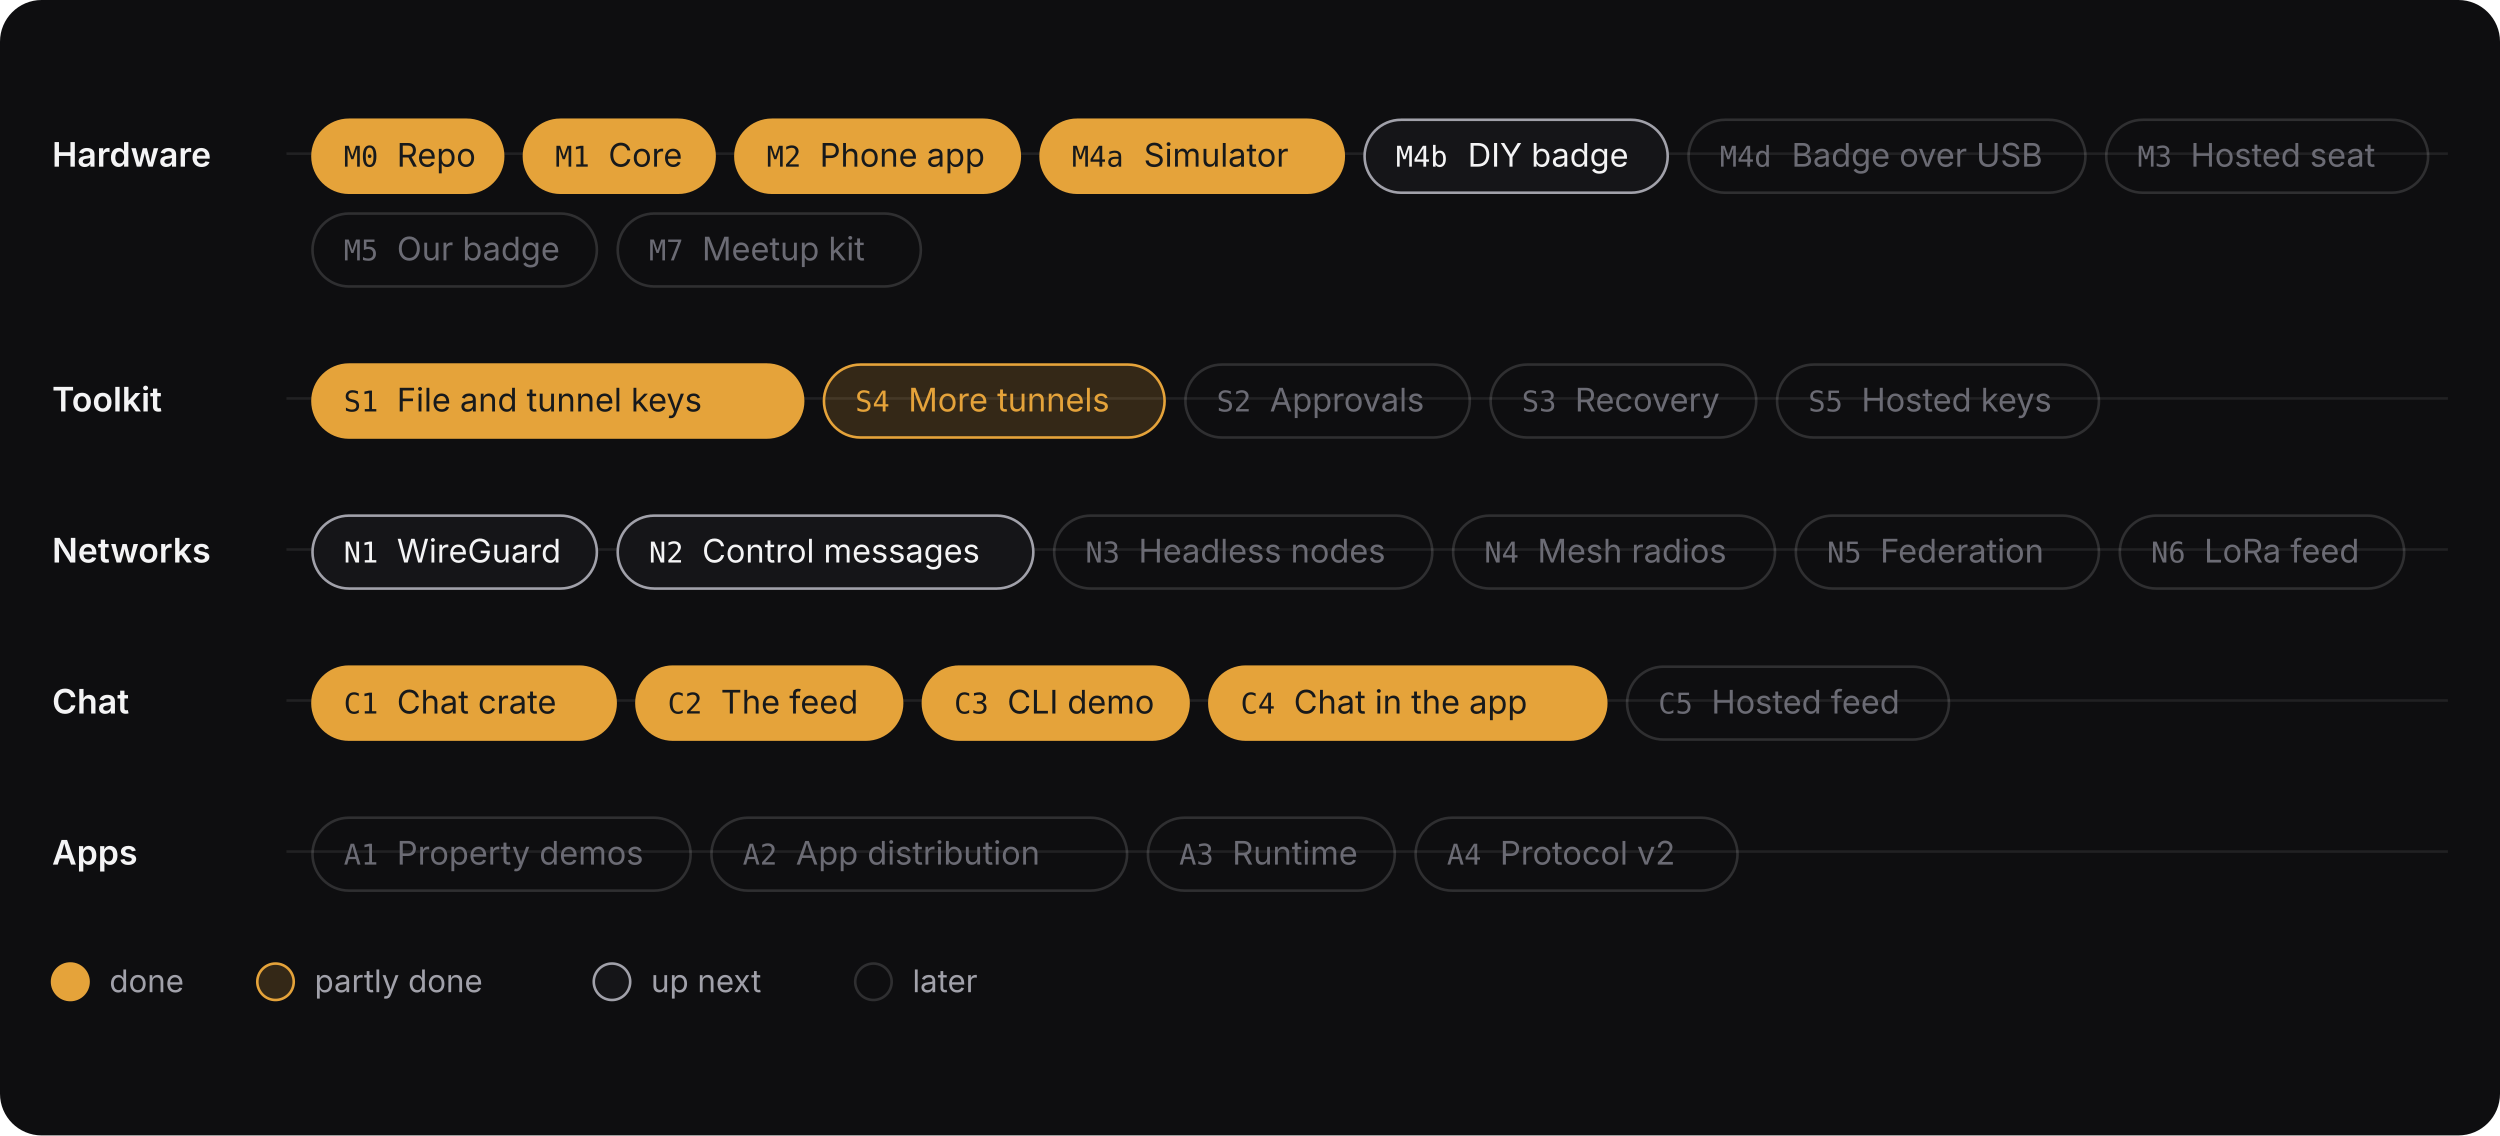
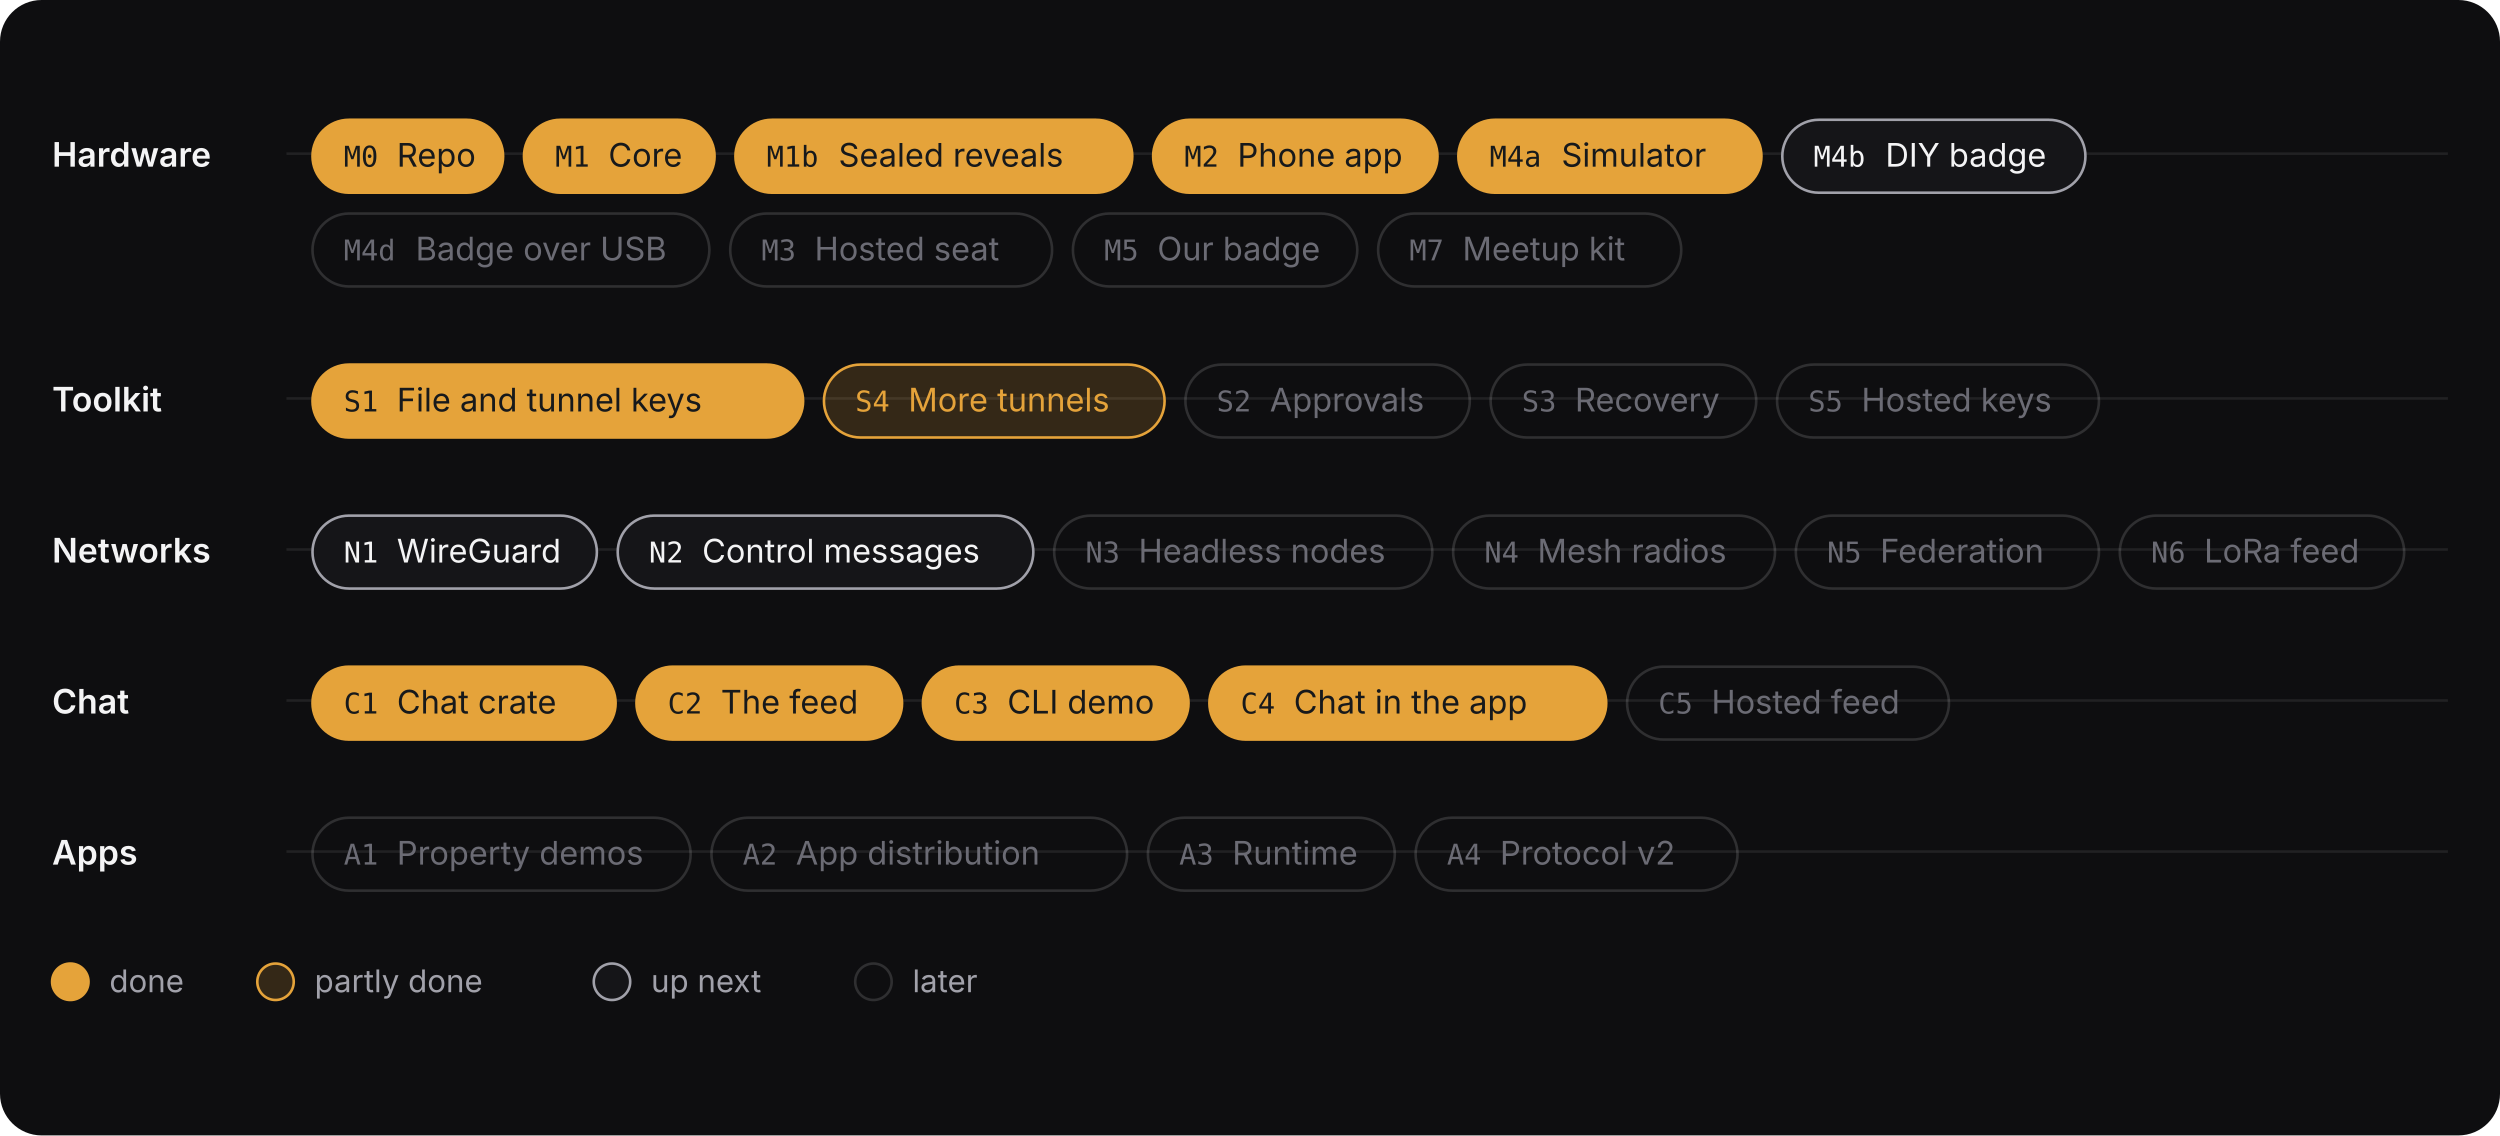
<svg xmlns="http://www.w3.org/2000/svg" viewBox="0 0 960 436" width="960" height="436" role="img" aria-labelledby="t">
  <defs>
    <marker id="arrow" viewBox="0 0 10 10" refX="9" refY="5" markerWidth="7" markerHeight="7" orient="auto-start-reverse">
      <path d="M0 0L10 5L0 10z" fill="#a1a1aa" />
    </marker>
    <marker id="arrow-amber" viewBox="0 0 10 10" refX="9" refY="5" markerWidth="7" markerHeight="7" orient="auto-start-reverse">
      <path d="M0 0L10 5L0 10z" fill="#e5a33a" />
    </marker>
    <pattern id="hatch" patternUnits="userSpaceOnUse" width="6" height="6" patternTransform="rotate(45)">
      <line x1="0" y1="0" x2="0" y2="6" stroke="#6b6b74" stroke-width="1.5" />
    </pattern>
  </defs>
  <rect width="960" height="436" rx="16" fill="#0e0e10" />
  <text x="20" y="64" font-family="Inter, -apple-system, 'Segoe UI', Helvetica, Arial, sans-serif" font-size="13" font-weight="600" fill="#f4f4f5" text-anchor="start">Hardware</text>
  <line x1="110" y1="59" x2="940" y2="59" stroke="rgba(255,255,255,0.08)" stroke-width="1" />
  <rect x="120" y="46" width="73.2" height="28" rx="14" fill="#e5a33a" stroke="#e5a33a" stroke-width="1" />
  <text x="132" y="64" font-family="'JetBrains Mono', ui-monospace, SFMono-Regular, Menlo, monospace" font-size="11" font-weight="500" fill="#17191b" text-anchor="start">M0</text>
  <text x="152.4" y="64" font-family="Inter, -apple-system, 'Segoe UI', Helvetica, Arial, sans-serif" font-size="12.5" font-weight="400" fill="#17191b" text-anchor="start">Repo</text>
  <rect x="201.2" y="46" width="73.2" height="28" rx="14" fill="#e5a33a" stroke="#e5a33a" stroke-width="1" />
  <text x="213.2" y="64" font-family="'JetBrains Mono', ui-monospace, SFMono-Regular, Menlo, monospace" font-size="11" font-weight="500" fill="#17191b" text-anchor="start">M1</text>
  <text x="233.6" y="64" font-family="Inter, -apple-system, 'Segoe UI', Helvetica, Arial, sans-serif" font-size="12.5" font-weight="400" fill="#17191b" text-anchor="start">Core</text>
-   <rect x="282.4" y="46" width="109.2" height="28" rx="14" fill="#e5a33a" stroke="#e5a33a" stroke-width="1" />
-   <text x="294.4" y="64" font-family="'JetBrains Mono', ui-monospace, SFMono-Regular, Menlo, monospace" font-size="11" font-weight="500" fill="#17191b" text-anchor="start">M2</text>
-   <text x="314.8" y="64" font-family="Inter, -apple-system, 'Segoe UI', Helvetica, Arial, sans-serif" font-size="12.5" font-weight="400" fill="#17191b" text-anchor="start">Phone app</text>
-   <rect x="399.6" y="46" width="116.4" height="28" rx="14" fill="#e5a33a" stroke="#e5a33a" stroke-width="1" />
-   <text x="411.6" y="64" font-family="'JetBrains Mono', ui-monospace, SFMono-Regular, Menlo, monospace" font-size="11" font-weight="500" fill="#17191b" text-anchor="start">M4a</text>
-   <text x="439.2" y="64" font-family="Inter, -apple-system, 'Segoe UI', Helvetica, Arial, sans-serif" font-size="12.5" font-weight="400" fill="#17191b" text-anchor="start">Simulator</text>
-   <rect x="524.0" y="46" width="116.4" height="28" rx="14" fill="#151518" stroke="#a1a1aa" stroke-width="1" />
-   <text x="536.0" y="64" font-family="'JetBrains Mono', ui-monospace, SFMono-Regular, Menlo, monospace" font-size="11" font-weight="500" fill="#f4f4f5" text-anchor="start">M4b</text>
-   <text x="563.6" y="64" font-family="Inter, -apple-system, 'Segoe UI', Helvetica, Arial, sans-serif" font-size="12.5" font-weight="400" fill="#f4f4f5" text-anchor="start">DIY badge</text>
-   <rect x="648.4" y="46" width="152.4" height="28" rx="14" fill="none" stroke="rgba(255,255,255,0.14)" stroke-width="1" />
-   <text x="660.4" y="64" font-family="'JetBrains Mono', ui-monospace, SFMono-Regular, Menlo, monospace" font-size="11" font-weight="500" fill="#6b6b74" text-anchor="start">M4d</text>
-   <text x="688.0" y="64" font-family="Inter, -apple-system, 'Segoe UI', Helvetica, Arial, sans-serif" font-size="12.5" font-weight="400" fill="#6b6b74" text-anchor="start">Badge over USB</text>
-   <rect x="808.8" y="46" width="123.6" height="28" rx="14" fill="none" stroke="rgba(255,255,255,0.14)" stroke-width="1" />
-   <text x="820.8" y="64" font-family="'JetBrains Mono', ui-monospace, SFMono-Regular, Menlo, monospace" font-size="11" font-weight="500" fill="#6b6b74" text-anchor="start">M3</text>
-   <text x="841.2" y="64" font-family="Inter, -apple-system, 'Segoe UI', Helvetica, Arial, sans-serif" font-size="12.5" font-weight="400" fill="#6b6b74" text-anchor="start">Hosted seat</text>
-   <rect x="120" y="82" width="109.2" height="28" rx="14" fill="none" stroke="rgba(255,255,255,0.14)" stroke-width="1" />
-   <text x="132" y="100" font-family="'JetBrains Mono', ui-monospace, SFMono-Regular, Menlo, monospace" font-size="11" font-weight="500" fill="#6b6b74" text-anchor="start">M5</text>
-   <text x="152.4" y="100" font-family="Inter, -apple-system, 'Segoe UI', Helvetica, Arial, sans-serif" font-size="12.5" font-weight="400" fill="#6b6b74" text-anchor="start">Our badge</text>
-   <rect x="237.2" y="82" width="116.4" height="28" rx="14" fill="none" stroke="rgba(255,255,255,0.14)" stroke-width="1" />
-   <text x="249.2" y="100" font-family="'JetBrains Mono', ui-monospace, SFMono-Regular, Menlo, monospace" font-size="11" font-weight="500" fill="#6b6b74" text-anchor="start">M7</text>
-   <text x="269.6" y="100" font-family="Inter, -apple-system, 'Segoe UI', Helvetica, Arial, sans-serif" font-size="12.5" font-weight="400" fill="#6b6b74" text-anchor="start">Meetup kit</text>
+   <rect x="282.4" y="46" width="152.4" height="28" rx="14" fill="#e5a33a" stroke="#e5a33a" stroke-width="1" />
+   <text x="294.4" y="64" font-family="'JetBrains Mono', ui-monospace, SFMono-Regular, Menlo, monospace" font-size="11" font-weight="500" fill="#17191b" text-anchor="start">M1b</text>
+   <text x="322.0" y="64" font-family="Inter, -apple-system, 'Segoe UI', Helvetica, Arial, sans-serif" font-size="12.5" font-weight="400" fill="#17191b" text-anchor="start">Sealed reveals</text>
+   <rect x="442.8" y="46" width="109.2" height="28" rx="14" fill="#e5a33a" stroke="#e5a33a" stroke-width="1" />
+   <text x="454.8" y="64" font-family="'JetBrains Mono', ui-monospace, SFMono-Regular, Menlo, monospace" font-size="11" font-weight="500" fill="#17191b" text-anchor="start">M2</text>
+   <text x="475.2" y="64" font-family="Inter, -apple-system, 'Segoe UI', Helvetica, Arial, sans-serif" font-size="12.5" font-weight="400" fill="#17191b" text-anchor="start">Phone app</text>
+   <rect x="560.0" y="46" width="116.4" height="28" rx="14" fill="#e5a33a" stroke="#e5a33a" stroke-width="1" />
+   <text x="572.0" y="64" font-family="'JetBrains Mono', ui-monospace, SFMono-Regular, Menlo, monospace" font-size="11" font-weight="500" fill="#17191b" text-anchor="start">M4a</text>
+   <text x="599.6" y="64" font-family="Inter, -apple-system, 'Segoe UI', Helvetica, Arial, sans-serif" font-size="12.5" font-weight="400" fill="#17191b" text-anchor="start">Simulator</text>
+   <rect x="684.4" y="46" width="116.4" height="28" rx="14" fill="#151518" stroke="#a1a1aa" stroke-width="1" />
+   <text x="696.4" y="64" font-family="'JetBrains Mono', ui-monospace, SFMono-Regular, Menlo, monospace" font-size="11" font-weight="500" fill="#f4f4f5" text-anchor="start">M4b</text>
+   <text x="724.0" y="64" font-family="Inter, -apple-system, 'Segoe UI', Helvetica, Arial, sans-serif" font-size="12.5" font-weight="400" fill="#f4f4f5" text-anchor="start">DIY badge</text>
+   <rect x="120" y="82" width="152.4" height="28" rx="14" fill="none" stroke="rgba(255,255,255,0.14)" stroke-width="1" />
+   <text x="132" y="100" font-family="'JetBrains Mono', ui-monospace, SFMono-Regular, Menlo, monospace" font-size="11" font-weight="500" fill="#6b6b74" text-anchor="start">M4d</text>
+   <text x="159.6" y="100" font-family="Inter, -apple-system, 'Segoe UI', Helvetica, Arial, sans-serif" font-size="12.5" font-weight="400" fill="#6b6b74" text-anchor="start">Badge over USB</text>
+   <rect x="280.4" y="82" width="123.6" height="28" rx="14" fill="none" stroke="rgba(255,255,255,0.14)" stroke-width="1" />
+   <text x="292.4" y="100" font-family="'JetBrains Mono', ui-monospace, SFMono-Regular, Menlo, monospace" font-size="11" font-weight="500" fill="#6b6b74" text-anchor="start">M3</text>
+   <text x="312.8" y="100" font-family="Inter, -apple-system, 'Segoe UI', Helvetica, Arial, sans-serif" font-size="12.5" font-weight="400" fill="#6b6b74" text-anchor="start">Hosted seat</text>
+   <rect x="412.0" y="82" width="109.2" height="28" rx="14" fill="none" stroke="rgba(255,255,255,0.14)" stroke-width="1" />
+   <text x="424.0" y="100" font-family="'JetBrains Mono', ui-monospace, SFMono-Regular, Menlo, monospace" font-size="11" font-weight="500" fill="#6b6b74" text-anchor="start">M5</text>
+   <text x="444.4" y="100" font-family="Inter, -apple-system, 'Segoe UI', Helvetica, Arial, sans-serif" font-size="12.5" font-weight="400" fill="#6b6b74" text-anchor="start">Our badge</text>
+   <rect x="529.2" y="82" width="116.4" height="28" rx="14" fill="none" stroke="rgba(255,255,255,0.14)" stroke-width="1" />
+   <text x="541.2" y="100" font-family="'JetBrains Mono', ui-monospace, SFMono-Regular, Menlo, monospace" font-size="11" font-weight="500" fill="#6b6b74" text-anchor="start">M7</text>
+   <text x="561.6" y="100" font-family="Inter, -apple-system, 'Segoe UI', Helvetica, Arial, sans-serif" font-size="12.5" font-weight="400" fill="#6b6b74" text-anchor="start">Meetup kit</text>
  <text x="20" y="158" font-family="Inter, -apple-system, 'Segoe UI', Helvetica, Arial, sans-serif" font-size="13" font-weight="600" fill="#f4f4f5" text-anchor="start">Toolkit</text>
  <line x1="110" y1="153" x2="940" y2="153" stroke="rgba(255,255,255,0.08)" stroke-width="1" />
  <rect x="120" y="140" width="188.4" height="28" rx="14" fill="#e5a33a" stroke="#e5a33a" stroke-width="1" />
  <text x="132" y="158" font-family="'JetBrains Mono', ui-monospace, SFMono-Regular, Menlo, monospace" font-size="11" font-weight="500" fill="#17191b" text-anchor="start">S1</text>
  <text x="152.4" y="158" font-family="Inter, -apple-system, 'Segoe UI', Helvetica, Arial, sans-serif" font-size="12.5" font-weight="400" fill="#17191b" text-anchor="start">File and tunnel keys</text>
  <rect x="316.4" y="140" width="130.8" height="28" rx="14" fill="rgba(229,163,58,0.18)" stroke="#e5a33a" stroke-width="1" />
  <text x="328.4" y="158" font-family="'JetBrains Mono', ui-monospace, SFMono-Regular, Menlo, monospace" font-size="11" font-weight="500" fill="#e5a33a" text-anchor="start">S4</text>
  <text x="348.8" y="158" font-family="Inter, -apple-system, 'Segoe UI', Helvetica, Arial, sans-serif" font-size="12.5" font-weight="400" fill="#e5a33a" text-anchor="start">More tunnels</text>
  <rect x="455.2" y="140" width="109.2" height="28" rx="14" fill="none" stroke="rgba(255,255,255,0.14)" stroke-width="1" />
  <text x="467.2" y="158" font-family="'JetBrains Mono', ui-monospace, SFMono-Regular, Menlo, monospace" font-size="11" font-weight="500" fill="#6b6b74" text-anchor="start">S2</text>
  <text x="487.6" y="158" font-family="Inter, -apple-system, 'Segoe UI', Helvetica, Arial, sans-serif" font-size="12.5" font-weight="400" fill="#6b6b74" text-anchor="start">Approvals</text>
  <rect x="572.4" y="140" width="102.0" height="28" rx="14" fill="none" stroke="rgba(255,255,255,0.14)" stroke-width="1" />
  <text x="584.4" y="158" font-family="'JetBrains Mono', ui-monospace, SFMono-Regular, Menlo, monospace" font-size="11" font-weight="500" fill="#6b6b74" text-anchor="start">S3</text>
  <text x="604.8" y="158" font-family="Inter, -apple-system, 'Segoe UI', Helvetica, Arial, sans-serif" font-size="12.5" font-weight="400" fill="#6b6b74" text-anchor="start">Recovery</text>
  <rect x="682.4" y="140" width="123.6" height="28" rx="14" fill="none" stroke="rgba(255,255,255,0.14)" stroke-width="1" />
  <text x="694.4" y="158" font-family="'JetBrains Mono', ui-monospace, SFMono-Regular, Menlo, monospace" font-size="11" font-weight="500" fill="#6b6b74" text-anchor="start">S5</text>
  <text x="714.8" y="158" font-family="Inter, -apple-system, 'Segoe UI', Helvetica, Arial, sans-serif" font-size="12.5" font-weight="400" fill="#6b6b74" text-anchor="start">Hosted keys</text>
  <text x="20" y="216" font-family="Inter, -apple-system, 'Segoe UI', Helvetica, Arial, sans-serif" font-size="13" font-weight="600" fill="#f4f4f5" text-anchor="start">Networks</text>
  <line x1="110" y1="211" x2="940" y2="211" stroke="rgba(255,255,255,0.08)" stroke-width="1" />
  <rect x="120" y="198" width="109.2" height="28" rx="14" fill="#151518" stroke="#a1a1aa" stroke-width="1" />
  <text x="132" y="216" font-family="'JetBrains Mono', ui-monospace, SFMono-Regular, Menlo, monospace" font-size="11" font-weight="500" fill="#f4f4f5" text-anchor="start">N1</text>
  <text x="152.4" y="216" font-family="Inter, -apple-system, 'Segoe UI', Helvetica, Arial, sans-serif" font-size="12.5" font-weight="400" fill="#f4f4f5" text-anchor="start">WireGuard</text>
  <rect x="237.2" y="198" width="159.6" height="28" rx="14" fill="#151518" stroke="#a1a1aa" stroke-width="1" />
  <text x="249.2" y="216" font-family="'JetBrains Mono', ui-monospace, SFMono-Regular, Menlo, monospace" font-size="11" font-weight="500" fill="#f4f4f5" text-anchor="start">N2</text>
  <text x="269.6" y="216" font-family="Inter, -apple-system, 'Segoe UI', Helvetica, Arial, sans-serif" font-size="12.5" font-weight="400" fill="#f4f4f5" text-anchor="start">Control messages</text>
  <rect x="404.8" y="198" width="145.2" height="28" rx="14" fill="none" stroke="rgba(255,255,255,0.14)" stroke-width="1" />
  <text x="416.8" y="216" font-family="'JetBrains Mono', ui-monospace, SFMono-Regular, Menlo, monospace" font-size="11" font-weight="500" fill="#6b6b74" text-anchor="start">N3</text>
  <text x="437.2" y="216" font-family="Inter, -apple-system, 'Segoe UI', Helvetica, Arial, sans-serif" font-size="12.5" font-weight="400" fill="#6b6b74" text-anchor="start">Headless nodes</text>
  <rect x="558.0" y="198" width="123.6" height="28" rx="14" fill="none" stroke="rgba(255,255,255,0.14)" stroke-width="1" />
  <text x="570.0" y="216" font-family="'JetBrains Mono', ui-monospace, SFMono-Regular, Menlo, monospace" font-size="11" font-weight="500" fill="#6b6b74" text-anchor="start">N4</text>
  <text x="590.4" y="216" font-family="Inter, -apple-system, 'Segoe UI', Helvetica, Arial, sans-serif" font-size="12.5" font-weight="400" fill="#6b6b74" text-anchor="start">Mesh radios</text>
  <rect x="689.6" y="198" width="116.4" height="28" rx="14" fill="none" stroke="rgba(255,255,255,0.14)" stroke-width="1" />
  <text x="701.6" y="216" font-family="'JetBrains Mono', ui-monospace, SFMono-Regular, Menlo, monospace" font-size="11" font-weight="500" fill="#6b6b74" text-anchor="start">N5</text>
  <text x="722.0" y="216" font-family="Inter, -apple-system, 'Segoe UI', Helvetica, Arial, sans-serif" font-size="12.5" font-weight="400" fill="#6b6b74" text-anchor="start">Federation</text>
  <rect x="814.0" y="198" width="109.2" height="28" rx="14" fill="none" stroke="rgba(255,255,255,0.14)" stroke-width="1" />
  <text x="826.0" y="216" font-family="'JetBrains Mono', ui-monospace, SFMono-Regular, Menlo, monospace" font-size="11" font-weight="500" fill="#6b6b74" text-anchor="start">N6</text>
  <text x="846.4" y="216" font-family="Inter, -apple-system, 'Segoe UI', Helvetica, Arial, sans-serif" font-size="12.5" font-weight="400" fill="#6b6b74" text-anchor="start">LoRa feed</text>
  <text x="20" y="274" font-family="Inter, -apple-system, 'Segoe UI', Helvetica, Arial, sans-serif" font-size="13" font-weight="600" fill="#f4f4f5" text-anchor="start">Chat</text>
  <line x1="110" y1="269" x2="940" y2="269" stroke="rgba(255,255,255,0.08)" stroke-width="1" />
  <rect x="120" y="256" width="116.4" height="28" rx="14" fill="#e5a33a" stroke="#e5a33a" stroke-width="1" />
  <text x="132" y="274" font-family="'JetBrains Mono', ui-monospace, SFMono-Regular, Menlo, monospace" font-size="11" font-weight="500" fill="#17191b" text-anchor="start">C1</text>
  <text x="152.4" y="274" font-family="Inter, -apple-system, 'Segoe UI', Helvetica, Arial, sans-serif" font-size="12.5" font-weight="400" fill="#17191b" text-anchor="start">Chat crate</text>
  <rect x="244.4" y="256" width="102.0" height="28" rx="14" fill="#e5a33a" stroke="#e5a33a" stroke-width="1" />
  <text x="256.4" y="274" font-family="'JetBrains Mono', ui-monospace, SFMono-Regular, Menlo, monospace" font-size="11" font-weight="500" fill="#17191b" text-anchor="start">C2</text>
  <text x="276.8" y="274" font-family="Inter, -apple-system, 'Segoe UI', Helvetica, Arial, sans-serif" font-size="12.5" font-weight="400" fill="#17191b" text-anchor="start">The feed</text>
  <rect x="354.4" y="256" width="102.0" height="28" rx="14" fill="#e5a33a" stroke="#e5a33a" stroke-width="1" />
  <text x="366.4" y="274" font-family="'JetBrains Mono', ui-monospace, SFMono-Regular, Menlo, monospace" font-size="11" font-weight="500" fill="#17191b" text-anchor="start">C3</text>
  <text x="386.8" y="274" font-family="Inter, -apple-system, 'Segoe UI', Helvetica, Arial, sans-serif" font-size="12.5" font-weight="400" fill="#17191b" text-anchor="start">CLI demo</text>
  <rect x="464.4" y="256" width="152.4" height="28" rx="14" fill="#e5a33a" stroke="#e5a33a" stroke-width="1" />
  <text x="476.4" y="274" font-family="'JetBrains Mono', ui-monospace, SFMono-Regular, Menlo, monospace" font-size="11" font-weight="500" fill="#17191b" text-anchor="start">C4</text>
  <text x="496.8" y="274" font-family="Inter, -apple-system, 'Segoe UI', Helvetica, Arial, sans-serif" font-size="12.5" font-weight="400" fill="#17191b" text-anchor="start">Chat in the app</text>
  <rect x="624.8" y="256" width="123.6" height="28" rx="14" fill="none" stroke="rgba(255,255,255,0.14)" stroke-width="1" />
  <text x="636.8" y="274" font-family="'JetBrains Mono', ui-monospace, SFMono-Regular, Menlo, monospace" font-size="11" font-weight="500" fill="#6b6b74" text-anchor="start">C5</text>
  <text x="657.2" y="274" font-family="Inter, -apple-system, 'Segoe UI', Helvetica, Arial, sans-serif" font-size="12.5" font-weight="400" fill="#6b6b74" text-anchor="start">Hosted feed</text>
  <text x="20" y="332" font-family="Inter, -apple-system, 'Segoe UI', Helvetica, Arial, sans-serif" font-size="13" font-weight="600" fill="#f4f4f5" text-anchor="start">Apps</text>
  <line x1="110" y1="327" x2="940" y2="327" stroke="rgba(255,255,255,0.08)" stroke-width="1" />
  <rect x="120" y="314" width="145.2" height="28" rx="14" fill="none" stroke="rgba(255,255,255,0.14)" stroke-width="1" />
  <text x="132" y="332" font-family="'JetBrains Mono', ui-monospace, SFMono-Regular, Menlo, monospace" font-size="11" font-weight="500" fill="#6b6b74" text-anchor="start">A1</text>
  <text x="152.4" y="332" font-family="Inter, -apple-system, 'Segoe UI', Helvetica, Arial, sans-serif" font-size="12.5" font-weight="400" fill="#6b6b74" text-anchor="start">Property demos</text>
  <rect x="273.2" y="314" width="159.6" height="28" rx="14" fill="none" stroke="rgba(255,255,255,0.14)" stroke-width="1" />
  <text x="285.2" y="332" font-family="'JetBrains Mono', ui-monospace, SFMono-Regular, Menlo, monospace" font-size="11" font-weight="500" fill="#6b6b74" text-anchor="start">A2</text>
  <text x="305.6" y="332" font-family="Inter, -apple-system, 'Segoe UI', Helvetica, Arial, sans-serif" font-size="12.5" font-weight="400" fill="#6b6b74" text-anchor="start">App distribution</text>
  <rect x="440.8" y="314" width="94.8" height="28" rx="14" fill="none" stroke="rgba(255,255,255,0.14)" stroke-width="1" />
  <text x="452.8" y="332" font-family="'JetBrains Mono', ui-monospace, SFMono-Regular, Menlo, monospace" font-size="11" font-weight="500" fill="#6b6b74" text-anchor="start">A3</text>
  <text x="473.2" y="332" font-family="Inter, -apple-system, 'Segoe UI', Helvetica, Arial, sans-serif" font-size="12.5" font-weight="400" fill="#6b6b74" text-anchor="start">Runtime</text>
  <rect x="543.6" y="314" width="123.6" height="28" rx="14" fill="none" stroke="rgba(255,255,255,0.14)" stroke-width="1" />
  <text x="555.6" y="332" font-family="'JetBrains Mono', ui-monospace, SFMono-Regular, Menlo, monospace" font-size="11" font-weight="500" fill="#6b6b74" text-anchor="start">A4</text>
  <text x="576" y="332" font-family="Inter, -apple-system, 'Segoe UI', Helvetica, Arial, sans-serif" font-size="12.5" font-weight="400" fill="#6b6b74" text-anchor="start">Protocol v2</text>
  <rect x="20" y="370" width="14" height="14" rx="7" fill="#e5a33a" stroke="#e5a33a" stroke-width="1" />
  <text x="42" y="381" font-family="Inter, -apple-system, 'Segoe UI', Helvetica, Arial, sans-serif" font-size="12" font-weight="400" fill="#a1a1aa" text-anchor="start">done</text>
  <rect x="98.8" y="370" width="14" height="14" rx="7" fill="rgba(229,163,58,0.18)" stroke="#e5a33a" stroke-width="1" />
  <text x="120.8" y="381" font-family="Inter, -apple-system, 'Segoe UI', Helvetica, Arial, sans-serif" font-size="12" font-weight="400" fill="#a1a1aa" text-anchor="start">partly done</text>
  <rect x="228.0" y="370" width="14" height="14" rx="7" fill="#151518" stroke="#a1a1aa" stroke-width="1" />
  <text x="250.0" y="381" font-family="Inter, -apple-system, 'Segoe UI', Helvetica, Arial, sans-serif" font-size="12" font-weight="400" fill="#a1a1aa" text-anchor="start">up next</text>
  <rect x="328.4" y="370" width="14" height="14" rx="7" fill="none" stroke="rgba(255,255,255,0.14)" stroke-width="1" />
  <text x="350.4" y="381" font-family="Inter, -apple-system, 'Segoe UI', Helvetica, Arial, sans-serif" font-size="12" font-weight="400" fill="#a1a1aa" text-anchor="start">later</text>
</svg>
